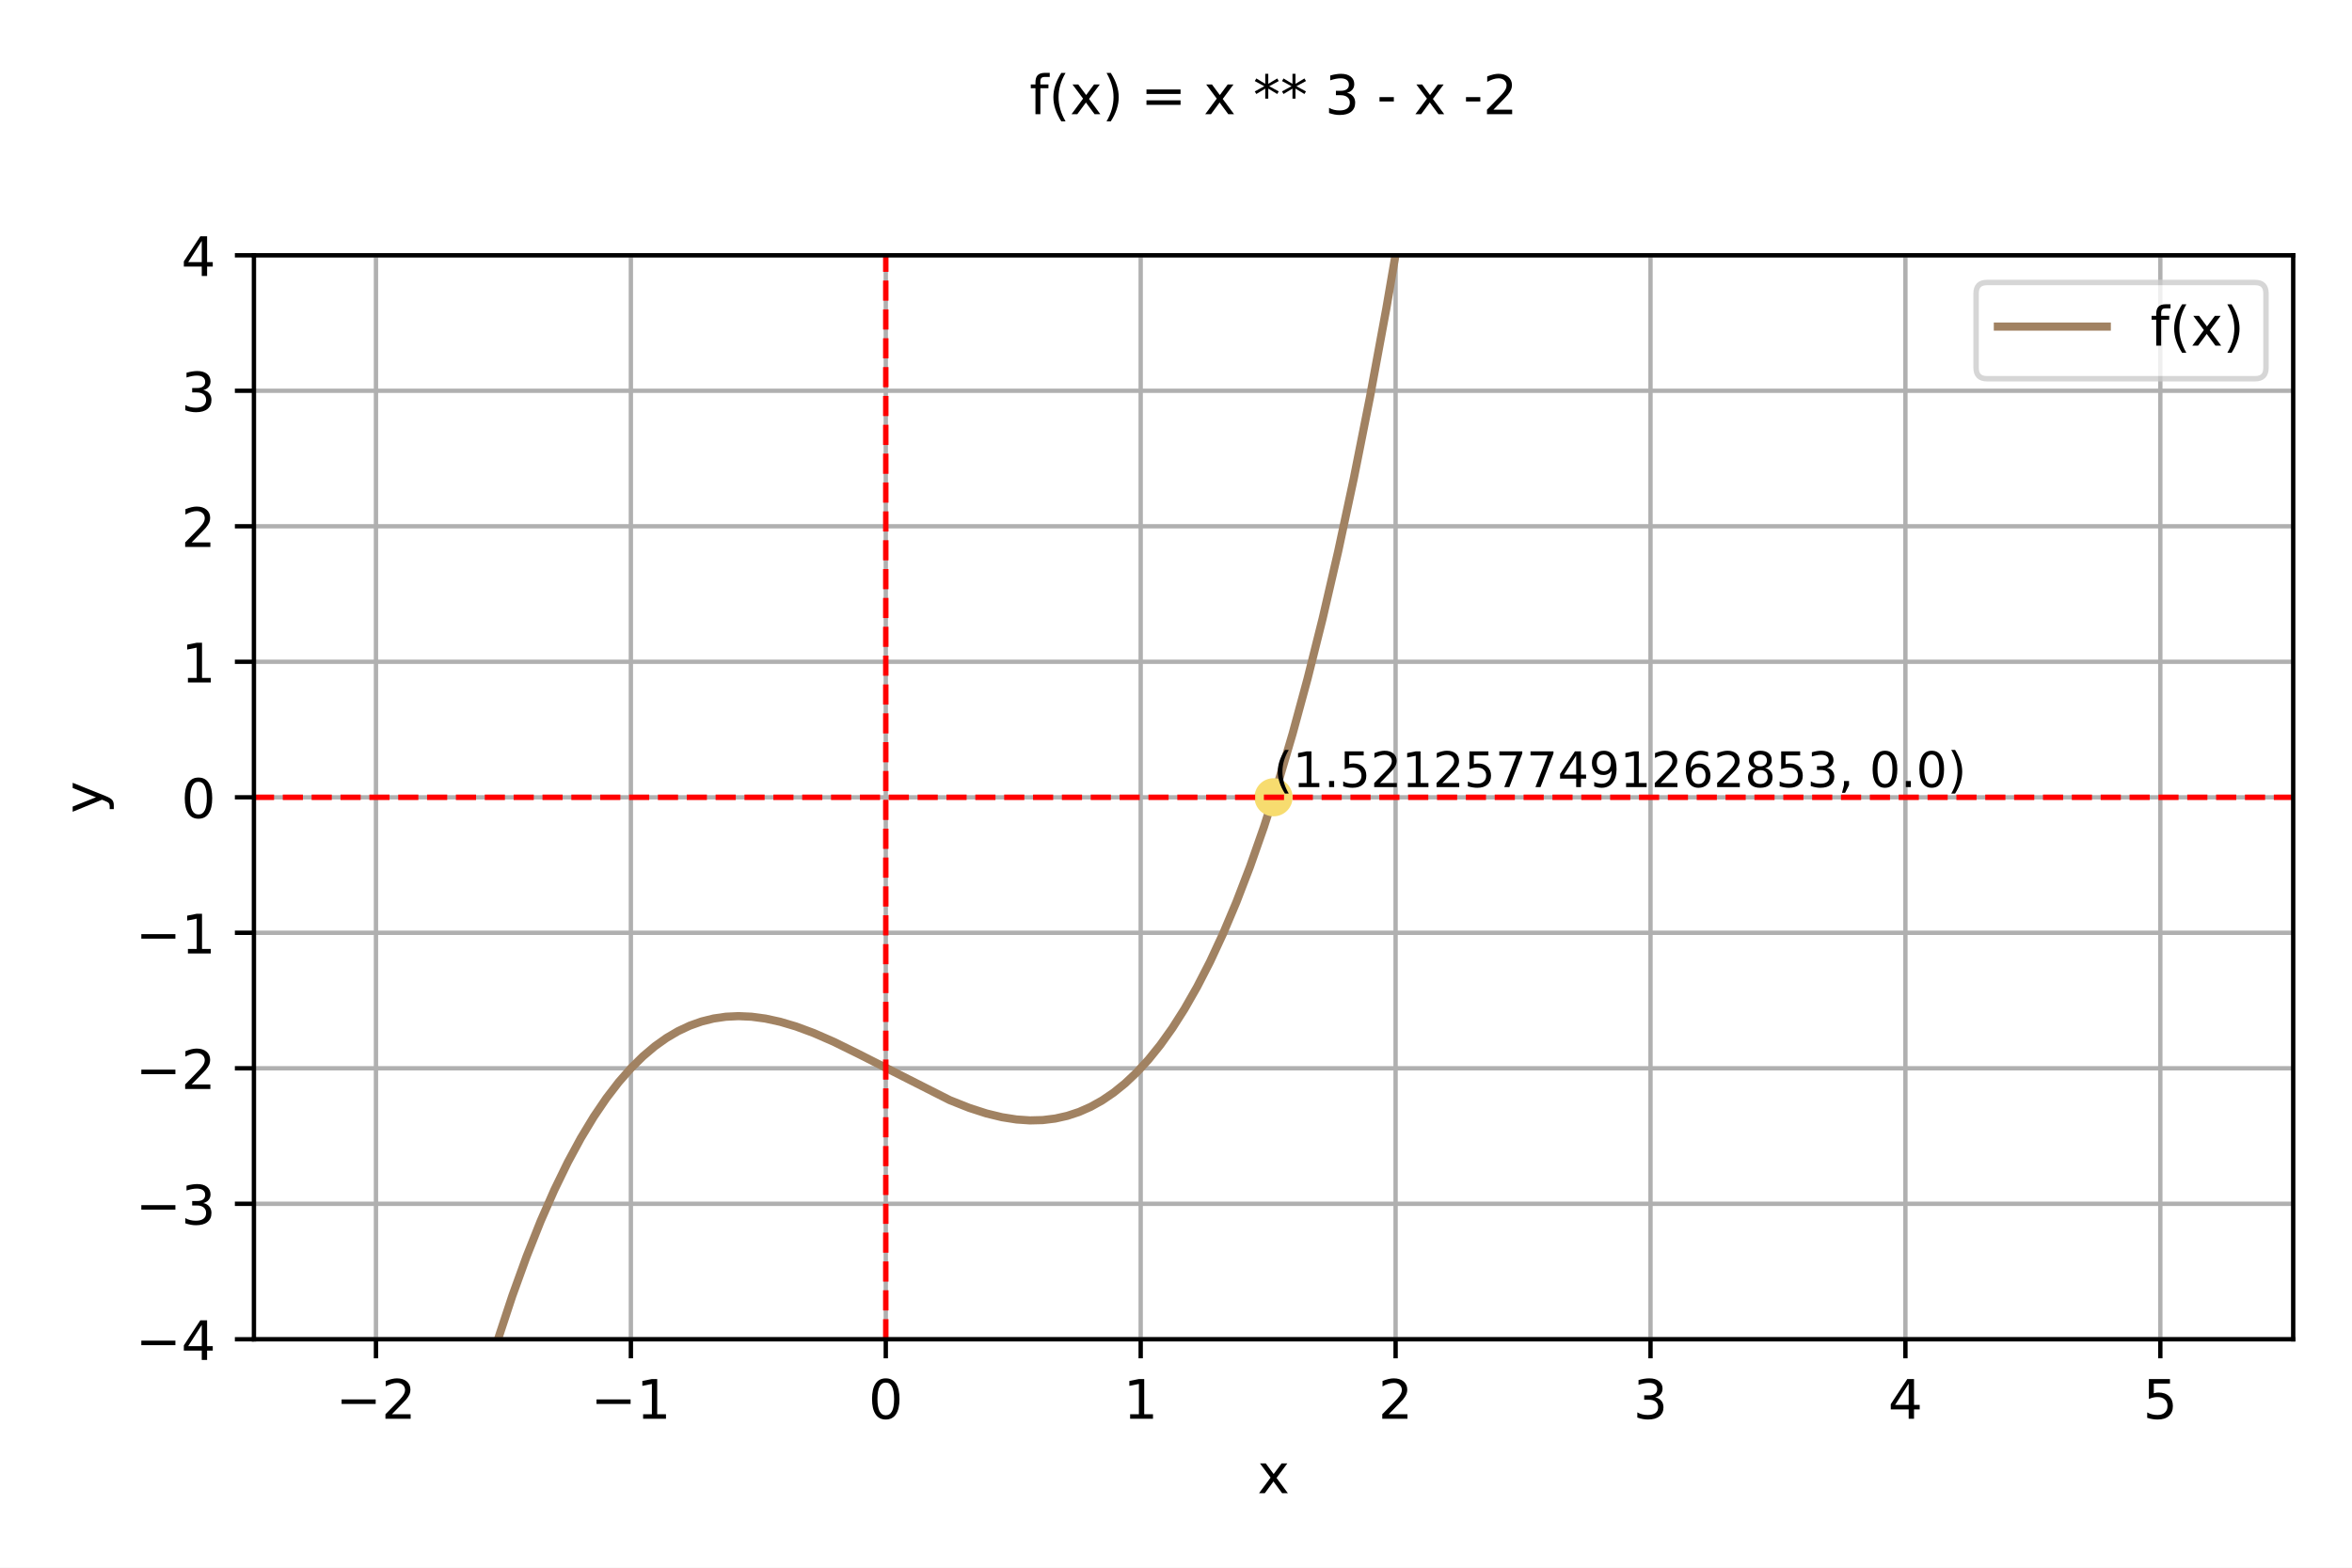
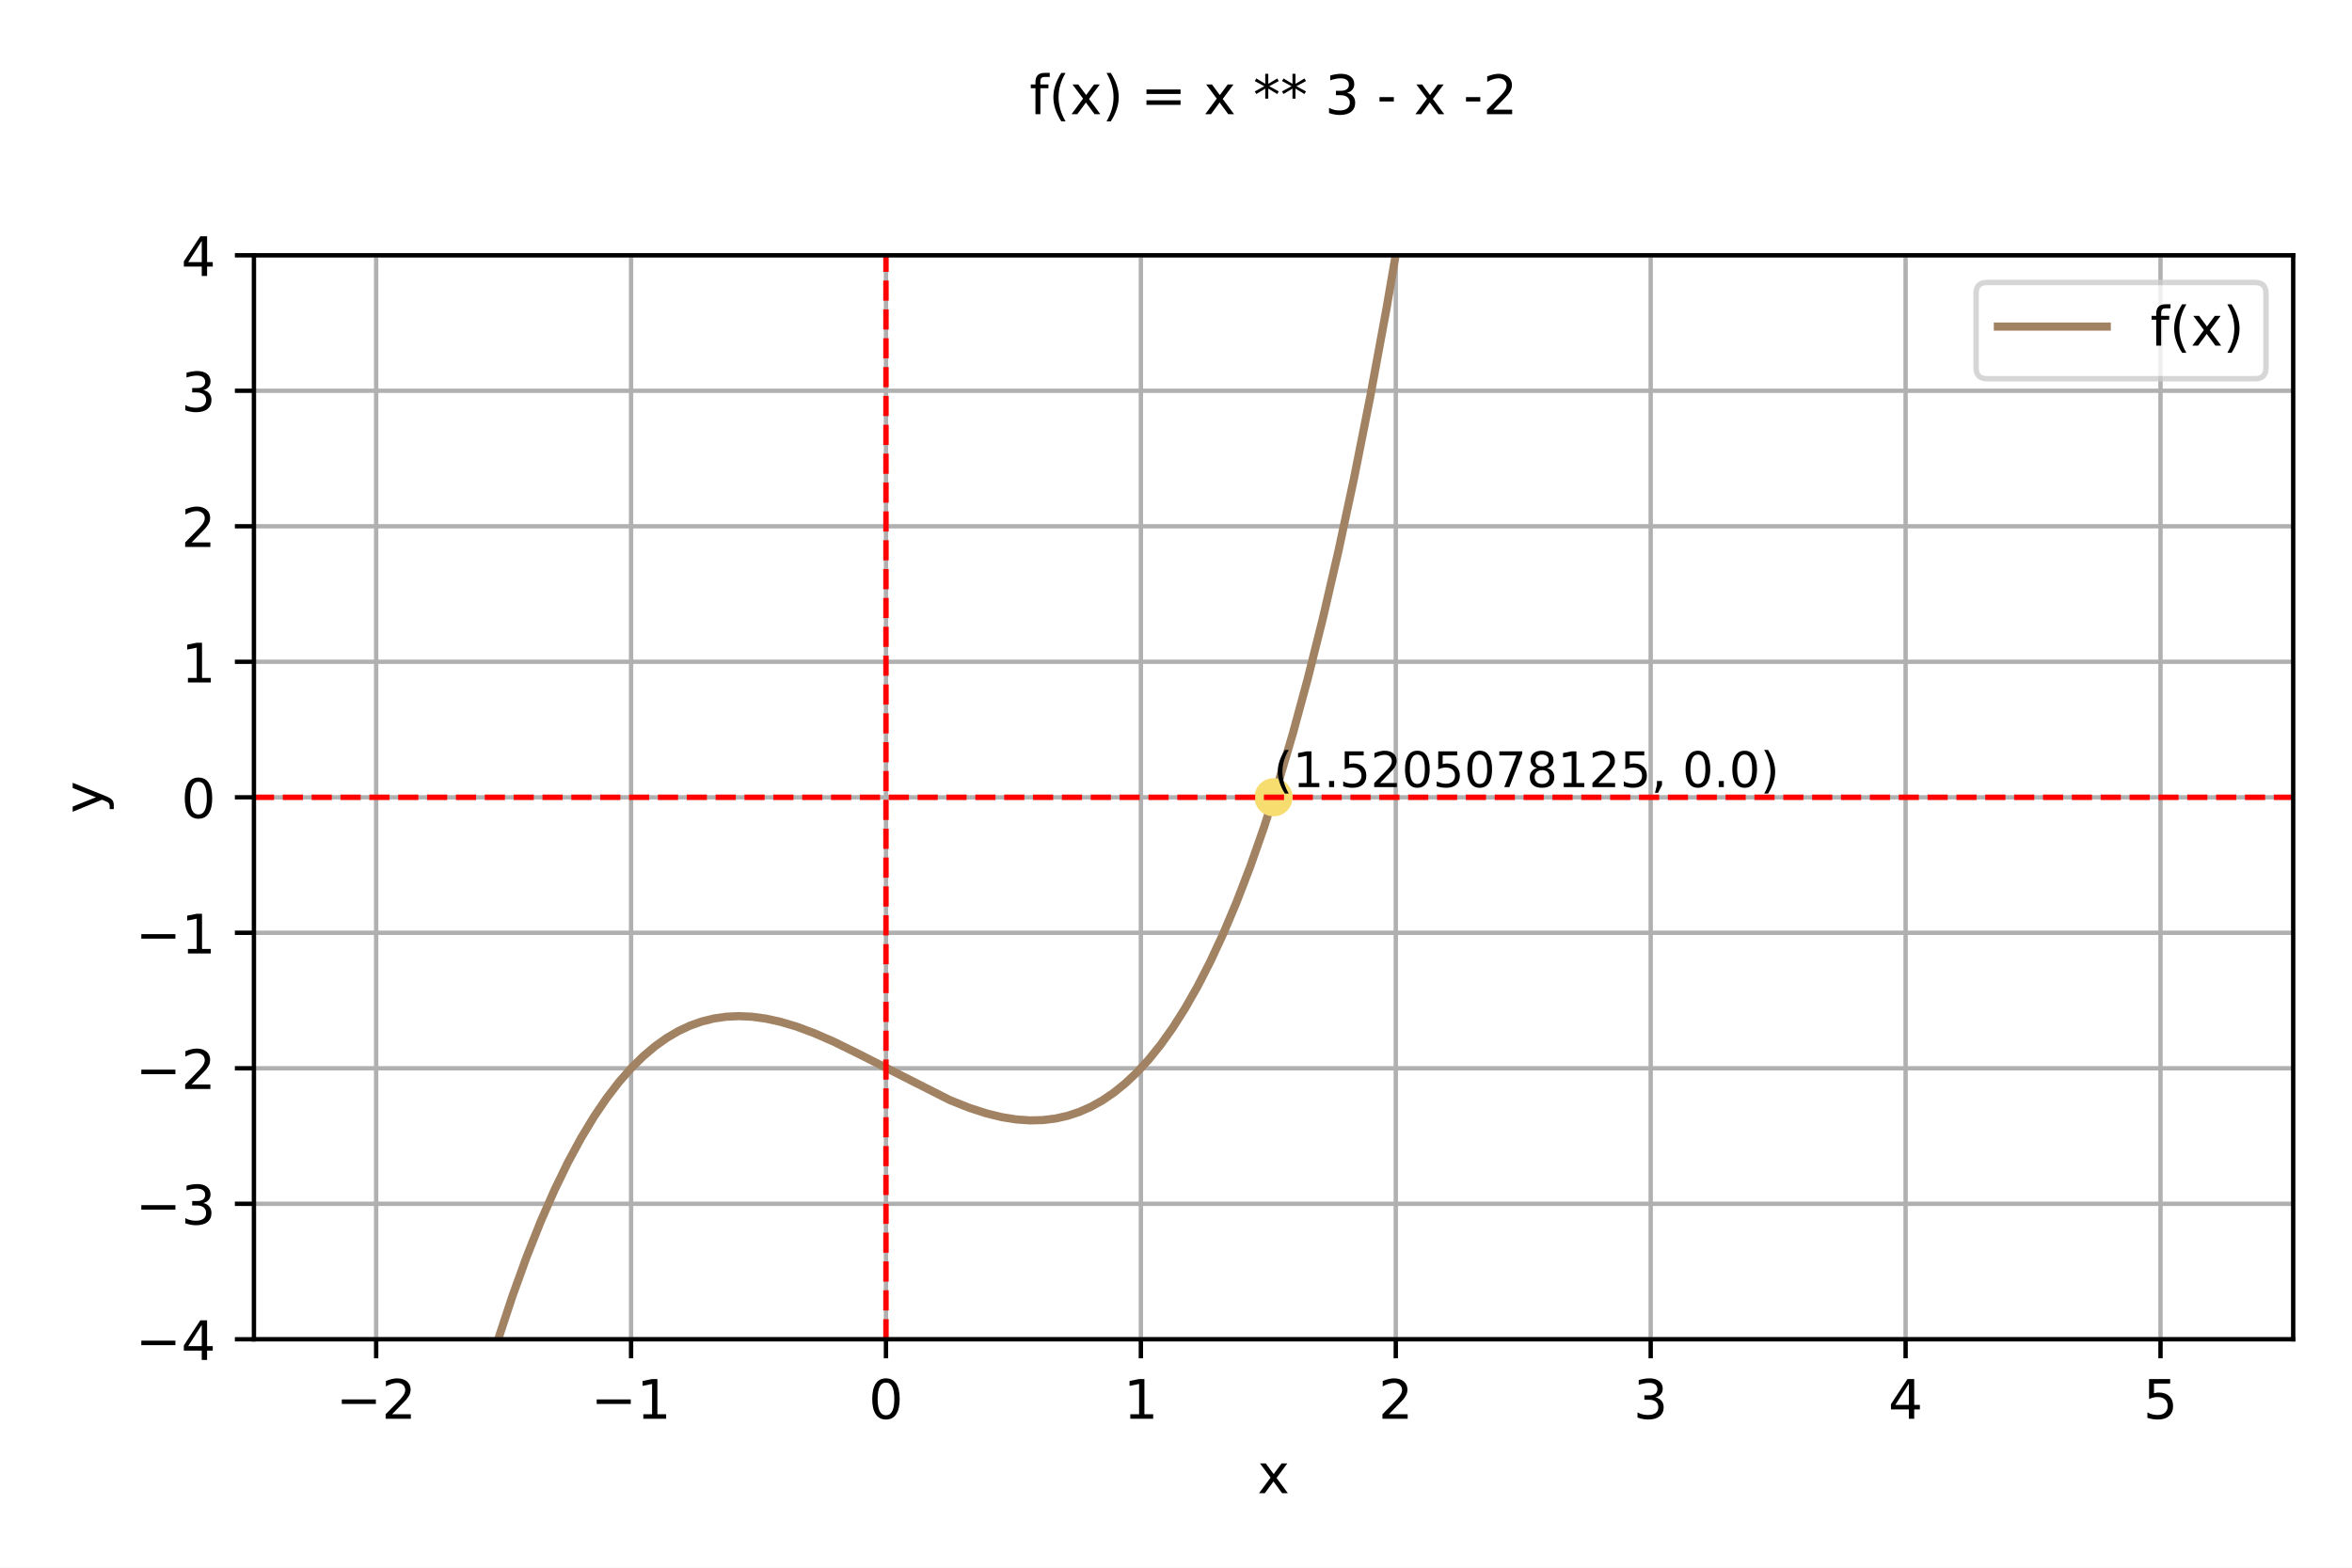
<svg xmlns="http://www.w3.org/2000/svg" xmlns:xlink="http://www.w3.org/1999/xlink" width="432pt" height="288pt" viewBox="0 0 432 288" version="1.1">
  <defs>
    <style type="text/css">*{stroke-linejoin: round; stroke-linecap: butt}</style>
  </defs>
  <g id="figure_1">
    <g id="patch_1">
      <path d="M 0 288  L 432 288  L 432 0  L 0 0  z " style="fill: #ffffff" />
    </g>
    <g id="axes_1">
      <g id="patch_2">
        <path d="M 46.64 246.04  L 421.2 246.04  L 421.2 46.896  L 46.64 46.896  z " style="fill: #ffffff" />
      </g>
      <g id="matplotlib.axis_1">
        <g id="xtick_1">
          <g id="line2d_1">
-             <path d="M 69.055 246.04  L 69.055 46.896  " clip-path="url(#paacae2326d)" style="fill: none; stroke: #b0b0b0; stroke-width: 0.8; stroke-linecap: square" />
+             <path d="M 69.09 246.04  L 69.09 46.896  " clip-path="url(#p241c5b1d30)" style="fill: none; stroke: #b0b0b0; stroke-width: 0.8; stroke-linecap: square" />
          </g>
          <g id="line2d_2">
            <defs>
-               <path id="m48dd22ac34" d="M 0 0  L 0 3.5  " style="stroke: #000000; stroke-width: 0.8" />
+               <path id="m5cde0fe4d4" d="M 0 0  L 0 3.5  " style="stroke: #000000; stroke-width: 0.8" />
            </defs>
            <g>
-               <use xlink:href="#m48dd22ac34" x="69.055" y="246.04" style="stroke: #000000; stroke-width: 0.8" />
+               <use xlink:href="#m5cde0fe4d4" x="69.09" y="246.04" style="stroke: #000000; stroke-width: 0.8" />
            </g>
          </g>
          <g id="text_1">
-             <g transform="translate(61.68362 260.6384) scale(0.1 -0.1)">
+             <g transform="translate(61.71873 260.6384) scale(0.1 -0.1)">
              <defs>
                <path id="DejaVuSans-2212" d="M 678 2272  L 4684 2272  L 4684 1741  L 678 1741  L 678 2272  z " transform="scale(0.015625)" />
                <path id="DejaVuSans-32" d="M 1228 531  L 3431 531  L 3431 0  L 469 0  L 469 531  Q 828 903 1448 1529  Q 2069 2156 2228 2338  Q 2531 2678 2651 2914  Q 2772 3150 2772 3378  Q 2772 3750 2511 3984  Q 2250 4219 1831 4219  Q 1534 4219 1204 4116  Q 875 4013 500 3803  L 500 4441  Q 881 4594 1212 4672  Q 1544 4750 1819 4750  Q 2544 4750 2975 4387  Q 3406 4025 3406 3419  Q 3406 3131 3298 2873  Q 3191 2616 2906 2266  Q 2828 2175 2409 1742  Q 1991 1309 1228 531  z " transform="scale(0.015625)" />
              </defs>
              <use xlink:href="#DejaVuSans-2212" />
              <use xlink:href="#DejaVuSans-32" transform="translate(83.78906 0)" />
            </g>
          </g>
        </g>
        <g id="xtick_2">
          <g id="line2d_3">
-             <path d="M 115.875 246.04  L 115.875 46.896  " clip-path="url(#paacae2326d)" style="fill: none; stroke: #b0b0b0; stroke-width: 0.8; stroke-linecap: square" />
+             <path d="M 115.91 246.04  L 115.91 46.896  " clip-path="url(#p241c5b1d30)" style="fill: none; stroke: #b0b0b0; stroke-width: 0.8; stroke-linecap: square" />
          </g>
          <g id="line2d_4">
            <g>
-               <use xlink:href="#m48dd22ac34" x="115.875" y="246.04" style="stroke: #000000; stroke-width: 0.8" />
+               <use xlink:href="#m5cde0fe4d4" x="115.91" y="246.04" style="stroke: #000000; stroke-width: 0.8" />
            </g>
          </g>
          <g id="text_2">
-             <g transform="translate(108.5036 260.6384) scale(0.1 -0.1)">
+             <g transform="translate(108.5387 260.6384) scale(0.1 -0.1)">
              <defs>
                <path id="DejaVuSans-31" d="M 794 531  L 1825 531  L 1825 4091  L 703 3866  L 703 4441  L 1819 4666  L 2450 4666  L 2450 531  L 3481 531  L 3481 0  L 794 0  L 794 531  z " transform="scale(0.015625)" />
              </defs>
              <use xlink:href="#DejaVuSans-2212" />
              <use xlink:href="#DejaVuSans-31" transform="translate(83.78906 0)" />
            </g>
          </g>
        </g>
        <g id="xtick_3">
          <g id="line2d_5">
-             <path d="M 162.695 246.04  L 162.695 46.896  " clip-path="url(#paacae2326d)" style="fill: none; stroke: #b0b0b0; stroke-width: 0.8; stroke-linecap: square" />
+             <path d="M 162.73 246.04  L 162.73 46.896  " clip-path="url(#p241c5b1d30)" style="fill: none; stroke: #b0b0b0; stroke-width: 0.8; stroke-linecap: square" />
          </g>
          <g id="line2d_6">
            <g>
-               <use xlink:href="#m48dd22ac34" x="162.695" y="246.04" style="stroke: #000000; stroke-width: 0.8" />
+               <use xlink:href="#m5cde0fe4d4" x="162.73" y="246.04" style="stroke: #000000; stroke-width: 0.8" />
            </g>
          </g>
          <g id="text_3">
-             <g transform="translate(159.5135 260.6384) scale(0.1 -0.1)">
+             <g transform="translate(159.5486 260.6384) scale(0.1 -0.1)">
              <defs>
                <path id="DejaVuSans-30" d="M 2034 4250  Q 1547 4250 1301 3770  Q 1056 3291 1056 2328  Q 1056 1369 1301 889  Q 1547 409 2034 409  Q 2525 409 2770 889  Q 3016 1369 3016 2328  Q 3016 3291 2770 3770  Q 2525 4250 2034 4250  z M 2034 4750  Q 2819 4750 3233 4129  Q 3647 3509 3647 2328  Q 3647 1150 3233 529  Q 2819 -91 2034 -91  Q 1250 -91 836 529  Q 422 1150 422 2328  Q 422 3509 836 4129  Q 1250 4750 2034 4750  z " transform="scale(0.015625)" />
              </defs>
              <use xlink:href="#DejaVuSans-30" />
            </g>
          </g>
        </g>
        <g id="xtick_4">
          <g id="line2d_7">
-             <path d="M 209.515 246.04  L 209.515 46.896  " clip-path="url(#paacae2326d)" style="fill: none; stroke: #b0b0b0; stroke-width: 0.8; stroke-linecap: square" />
+             <path d="M 209.55 246.04  L 209.55 46.896  " clip-path="url(#p241c5b1d30)" style="fill: none; stroke: #b0b0b0; stroke-width: 0.8; stroke-linecap: square" />
          </g>
          <g id="line2d_8">
            <g>
-               <use xlink:href="#m48dd22ac34" x="209.515" y="246.04" style="stroke: #000000; stroke-width: 0.8" />
+               <use xlink:href="#m5cde0fe4d4" x="209.55" y="246.04" style="stroke: #000000; stroke-width: 0.8" />
            </g>
          </g>
          <g id="text_4">
-             <g transform="translate(206.3335 260.6384) scale(0.1 -0.1)">
+             <g transform="translate(206.3686 260.6384) scale(0.1 -0.1)">
              <use xlink:href="#DejaVuSans-31" />
            </g>
          </g>
        </g>
        <g id="xtick_5">
          <g id="line2d_9">
-             <path d="M 256.335 246.04  L 256.335 46.896  " clip-path="url(#paacae2326d)" style="fill: none; stroke: #b0b0b0; stroke-width: 0.8; stroke-linecap: square" />
+             <path d="M 256.37 246.04  L 256.37 46.896  " clip-path="url(#p241c5b1d30)" style="fill: none; stroke: #b0b0b0; stroke-width: 0.8; stroke-linecap: square" />
          </g>
          <g id="line2d_10">
            <g>
-               <use xlink:href="#m48dd22ac34" x="256.335" y="246.04" style="stroke: #000000; stroke-width: 0.8" />
+               <use xlink:href="#m5cde0fe4d4" x="256.37" y="246.04" style="stroke: #000000; stroke-width: 0.8" />
            </g>
          </g>
          <g id="text_5">
-             <g transform="translate(253.1535 260.6384) scale(0.1 -0.1)">
+             <g transform="translate(253.1886 260.6384) scale(0.1 -0.1)">
              <use xlink:href="#DejaVuSans-32" />
            </g>
          </g>
        </g>
        <g id="xtick_6">
          <g id="line2d_11">
-             <path d="M 303.155 246.04  L 303.155 46.896  " clip-path="url(#paacae2326d)" style="fill: none; stroke: #b0b0b0; stroke-width: 0.8; stroke-linecap: square" />
+             <path d="M 303.19 246.04  L 303.19 46.896  " clip-path="url(#p241c5b1d30)" style="fill: none; stroke: #b0b0b0; stroke-width: 0.8; stroke-linecap: square" />
          </g>
          <g id="line2d_12">
            <g>
-               <use xlink:href="#m48dd22ac34" x="303.155" y="246.04" style="stroke: #000000; stroke-width: 0.8" />
+               <use xlink:href="#m5cde0fe4d4" x="303.19" y="246.04" style="stroke: #000000; stroke-width: 0.8" />
            </g>
          </g>
          <g id="text_6">
-             <g transform="translate(299.9735 260.6384) scale(0.1 -0.1)">
+             <g transform="translate(300.0086 260.6384) scale(0.1 -0.1)">
              <defs>
                <path id="DejaVuSans-33" d="M 2597 2516  Q 3050 2419 3304 2112  Q 3559 1806 3559 1356  Q 3559 666 3084 287  Q 2609 -91 1734 -91  Q 1441 -91 1130 -33  Q 819 25 488 141  L 488 750  Q 750 597 1062 519  Q 1375 441 1716 441  Q 2309 441 2620 675  Q 2931 909 2931 1356  Q 2931 1769 2642 2001  Q 2353 2234 1838 2234  L 1294 2234  L 1294 2753  L 1863 2753  Q 2328 2753 2575 2939  Q 2822 3125 2822 3475  Q 2822 3834 2567 4026  Q 2313 4219 1838 4219  Q 1578 4219 1281 4162  Q 984 4106 628 3988  L 628 4550  Q 988 4650 1302 4700  Q 1616 4750 1894 4750  Q 2613 4750 3031 4423  Q 3450 4097 3450 3541  Q 3450 3153 3228 2886  Q 3006 2619 2597 2516  z " transform="scale(0.015625)" />
              </defs>
              <use xlink:href="#DejaVuSans-33" />
            </g>
          </g>
        </g>
        <g id="xtick_7">
          <g id="line2d_13">
-             <path d="M 349.975 246.04  L 349.975 46.896  " clip-path="url(#paacae2326d)" style="fill: none; stroke: #b0b0b0; stroke-width: 0.8; stroke-linecap: square" />
+             <path d="M 350.01 246.04  L 350.01 46.896  " clip-path="url(#p241c5b1d30)" style="fill: none; stroke: #b0b0b0; stroke-width: 0.8; stroke-linecap: square" />
          </g>
          <g id="line2d_14">
            <g>
-               <use xlink:href="#m48dd22ac34" x="349.975" y="246.04" style="stroke: #000000; stroke-width: 0.8" />
+               <use xlink:href="#m5cde0fe4d4" x="350.01" y="246.04" style="stroke: #000000; stroke-width: 0.8" />
            </g>
          </g>
          <g id="text_7">
-             <g transform="translate(346.7935 260.6384) scale(0.1 -0.1)">
+             <g transform="translate(346.8286 260.6384) scale(0.1 -0.1)">
              <defs>
                <path id="DejaVuSans-34" d="M 2419 4116  L 825 1625  L 2419 1625  L 2419 4116  z M 2253 4666  L 3047 4666  L 3047 1625  L 3713 1625  L 3713 1100  L 3047 1100  L 3047 0  L 2419 0  L 2419 1100  L 313 1100  L 313 1709  L 2253 4666  z " transform="scale(0.015625)" />
              </defs>
              <use xlink:href="#DejaVuSans-34" />
            </g>
          </g>
        </g>
        <g id="xtick_8">
          <g id="line2d_15">
-             <path d="M 396.795 246.04  L 396.795 46.896  " clip-path="url(#paacae2326d)" style="fill: none; stroke: #b0b0b0; stroke-width: 0.8; stroke-linecap: square" />
+             <path d="M 396.83 246.04  L 396.83 46.896  " clip-path="url(#p241c5b1d30)" style="fill: none; stroke: #b0b0b0; stroke-width: 0.8; stroke-linecap: square" />
          </g>
          <g id="line2d_16">
            <g>
-               <use xlink:href="#m48dd22ac34" x="396.795" y="246.04" style="stroke: #000000; stroke-width: 0.8" />
+               <use xlink:href="#m5cde0fe4d4" x="396.83" y="246.04" style="stroke: #000000; stroke-width: 0.8" />
            </g>
          </g>
          <g id="text_8">
-             <g transform="translate(393.6135 260.6384) scale(0.1 -0.1)">
+             <g transform="translate(393.6486 260.6384) scale(0.1 -0.1)">
              <defs>
                <path id="DejaVuSans-35" d="M 691 4666  L 3169 4666  L 3169 4134  L 1269 4134  L 1269 2991  Q 1406 3038 1543 3061  Q 1681 3084 1819 3084  Q 2600 3084 3056 2656  Q 3513 2228 3513 1497  Q 3513 744 3044 326  Q 2575 -91 1722 -91  Q 1428 -91 1123 -41  Q 819 9 494 109  L 494 744  Q 775 591 1075 516  Q 1375 441 1709 441  Q 2250 441 2565 725  Q 2881 1009 2881 1497  Q 2881 1984 2565 2268  Q 2250 2553 1709 2553  Q 1456 2553 1204 2497  Q 953 2441 691 2322  L 691 4666  z " transform="scale(0.015625)" />
              </defs>
              <use xlink:href="#DejaVuSans-35" />
            </g>
          </g>
        </g>
        <g id="text_9">
          <g transform="translate(230.9606 274.3166) scale(0.1 -0.1)">
            <defs>
              <path id="DejaVuSans-78" d="M 3513 3500  L 2247 1797  L 3578 0  L 2900 0  L 1881 1375  L 863 0  L 184 0  L 1544 1831  L 300 3500  L 978 3500  L 1906 2253  L 2834 3500  L 3513 3500  z " transform="scale(0.015625)" />
            </defs>
            <use xlink:href="#DejaVuSans-78" />
          </g>
        </g>
      </g>
      <g id="matplotlib.axis_2">
        <g id="ytick_1">
          <g id="line2d_17">
-             <path d="M 46.64 246.04  L 421.2 246.04  " clip-path="url(#paacae2326d)" style="fill: none; stroke: #b0b0b0; stroke-width: 0.8; stroke-linecap: square" />
+             <path d="M 46.64 246.04  L 421.2 246.04  " clip-path="url(#p241c5b1d30)" style="fill: none; stroke: #b0b0b0; stroke-width: 0.8; stroke-linecap: square" />
          </g>
          <g id="line2d_18">
            <defs>
-               <path id="m3147a2bd16" d="M 0 0  L -3.5 0  " style="stroke: #000000; stroke-width: 0.8" />
+               <path id="m970e0927e2" d="M 0 0  L -3.5 0  " style="stroke: #000000; stroke-width: 0.8" />
            </defs>
            <g>
-               <use xlink:href="#m3147a2bd16" x="46.64" y="246.04" style="stroke: #000000; stroke-width: 0.8" />
+               <use xlink:href="#m970e0927e2" x="46.64" y="246.04" style="stroke: #000000; stroke-width: 0.8" />
            </g>
          </g>
          <g id="text_10">
            <g transform="translate(24.89781 249.8392) scale(0.1 -0.1)">
              <use xlink:href="#DejaVuSans-2212" />
              <use xlink:href="#DejaVuSans-34" transform="translate(83.78906 0)" />
            </g>
          </g>
        </g>
        <g id="ytick_2">
          <g id="line2d_19">
-             <path d="M 46.64 221.147  L 421.2 221.147  " clip-path="url(#paacae2326d)" style="fill: none; stroke: #b0b0b0; stroke-width: 0.8; stroke-linecap: square" />
+             <path d="M 46.64 221.147  L 421.2 221.147  " clip-path="url(#p241c5b1d30)" style="fill: none; stroke: #b0b0b0; stroke-width: 0.8; stroke-linecap: square" />
          </g>
          <g id="line2d_20">
            <g>
-               <use xlink:href="#m3147a2bd16" x="46.64" y="221.147" style="stroke: #000000; stroke-width: 0.8" />
+               <use xlink:href="#m970e0927e2" x="46.64" y="221.147" style="stroke: #000000; stroke-width: 0.8" />
            </g>
          </g>
          <g id="text_11">
            <g transform="translate(24.89781 224.9462) scale(0.1 -0.1)">
              <use xlink:href="#DejaVuSans-2212" />
              <use xlink:href="#DejaVuSans-33" transform="translate(83.78906 0)" />
            </g>
          </g>
        </g>
        <g id="ytick_3">
          <g id="line2d_21">
-             <path d="M 46.64 196.254  L 421.2 196.254  " clip-path="url(#paacae2326d)" style="fill: none; stroke: #b0b0b0; stroke-width: 0.8; stroke-linecap: square" />
+             <path d="M 46.64 196.254  L 421.2 196.254  " clip-path="url(#p241c5b1d30)" style="fill: none; stroke: #b0b0b0; stroke-width: 0.8; stroke-linecap: square" />
          </g>
          <g id="line2d_22">
            <g>
-               <use xlink:href="#m3147a2bd16" x="46.64" y="196.254" style="stroke: #000000; stroke-width: 0.8" />
+               <use xlink:href="#m970e0927e2" x="46.64" y="196.254" style="stroke: #000000; stroke-width: 0.8" />
            </g>
          </g>
          <g id="text_12">
            <g transform="translate(24.89781 200.0532) scale(0.1 -0.1)">
              <use xlink:href="#DejaVuSans-2212" />
              <use xlink:href="#DejaVuSans-32" transform="translate(83.78906 0)" />
            </g>
          </g>
        </g>
        <g id="ytick_4">
          <g id="line2d_23">
-             <path d="M 46.64 171.361  L 421.2 171.361  " clip-path="url(#paacae2326d)" style="fill: none; stroke: #b0b0b0; stroke-width: 0.8; stroke-linecap: square" />
+             <path d="M 46.64 171.361  L 421.2 171.361  " clip-path="url(#p241c5b1d30)" style="fill: none; stroke: #b0b0b0; stroke-width: 0.8; stroke-linecap: square" />
          </g>
          <g id="line2d_24">
            <g>
-               <use xlink:href="#m3147a2bd16" x="46.64" y="171.361" style="stroke: #000000; stroke-width: 0.8" />
+               <use xlink:href="#m970e0927e2" x="46.64" y="171.361" style="stroke: #000000; stroke-width: 0.8" />
            </g>
          </g>
          <g id="text_13">
            <g transform="translate(24.89781 175.1602) scale(0.1 -0.1)">
              <use xlink:href="#DejaVuSans-2212" />
              <use xlink:href="#DejaVuSans-31" transform="translate(83.78906 0)" />
            </g>
          </g>
        </g>
        <g id="ytick_5">
          <g id="line2d_25">
-             <path d="M 46.64 146.468  L 421.2 146.468  " clip-path="url(#paacae2326d)" style="fill: none; stroke: #b0b0b0; stroke-width: 0.8; stroke-linecap: square" />
+             <path d="M 46.64 146.468  L 421.2 146.468  " clip-path="url(#p241c5b1d30)" style="fill: none; stroke: #b0b0b0; stroke-width: 0.8; stroke-linecap: square" />
          </g>
          <g id="line2d_26">
            <g>
-               <use xlink:href="#m3147a2bd16" x="46.64" y="146.468" style="stroke: #000000; stroke-width: 0.8" />
+               <use xlink:href="#m970e0927e2" x="46.64" y="146.468" style="stroke: #000000; stroke-width: 0.8" />
            </g>
          </g>
          <g id="text_14">
            <g transform="translate(33.2775 150.2672) scale(0.1 -0.1)">
              <use xlink:href="#DejaVuSans-30" />
            </g>
          </g>
        </g>
        <g id="ytick_6">
          <g id="line2d_27">
-             <path d="M 46.64 121.575  L 421.2 121.575  " clip-path="url(#paacae2326d)" style="fill: none; stroke: #b0b0b0; stroke-width: 0.8; stroke-linecap: square" />
+             <path d="M 46.64 121.575  L 421.2 121.575  " clip-path="url(#p241c5b1d30)" style="fill: none; stroke: #b0b0b0; stroke-width: 0.8; stroke-linecap: square" />
          </g>
          <g id="line2d_28">
            <g>
-               <use xlink:href="#m3147a2bd16" x="46.64" y="121.575" style="stroke: #000000; stroke-width: 0.8" />
+               <use xlink:href="#m970e0927e2" x="46.64" y="121.575" style="stroke: #000000; stroke-width: 0.8" />
            </g>
          </g>
          <g id="text_15">
            <g transform="translate(33.2775 125.3742) scale(0.1 -0.1)">
              <use xlink:href="#DejaVuSans-31" />
            </g>
          </g>
        </g>
        <g id="ytick_7">
          <g id="line2d_29">
-             <path d="M 46.64 96.682  L 421.2 96.682  " clip-path="url(#paacae2326d)" style="fill: none; stroke: #b0b0b0; stroke-width: 0.8; stroke-linecap: square" />
+             <path d="M 46.64 96.682  L 421.2 96.682  " clip-path="url(#p241c5b1d30)" style="fill: none; stroke: #b0b0b0; stroke-width: 0.8; stroke-linecap: square" />
          </g>
          <g id="line2d_30">
            <g>
-               <use xlink:href="#m3147a2bd16" x="46.64" y="96.682" style="stroke: #000000; stroke-width: 0.8" />
+               <use xlink:href="#m970e0927e2" x="46.64" y="96.682" style="stroke: #000000; stroke-width: 0.8" />
            </g>
          </g>
          <g id="text_16">
            <g transform="translate(33.2775 100.4812) scale(0.1 -0.1)">
              <use xlink:href="#DejaVuSans-32" />
            </g>
          </g>
        </g>
        <g id="ytick_8">
          <g id="line2d_31">
-             <path d="M 46.64 71.789  L 421.2 71.789  " clip-path="url(#paacae2326d)" style="fill: none; stroke: #b0b0b0; stroke-width: 0.8; stroke-linecap: square" />
+             <path d="M 46.64 71.789  L 421.2 71.789  " clip-path="url(#p241c5b1d30)" style="fill: none; stroke: #b0b0b0; stroke-width: 0.8; stroke-linecap: square" />
          </g>
          <g id="line2d_32">
            <g>
-               <use xlink:href="#m3147a2bd16" x="46.64" y="71.789" style="stroke: #000000; stroke-width: 0.8" />
+               <use xlink:href="#m970e0927e2" x="46.64" y="71.789" style="stroke: #000000; stroke-width: 0.8" />
            </g>
          </g>
          <g id="text_17">
            <g transform="translate(33.2775 75.58822) scale(0.1 -0.1)">
              <use xlink:href="#DejaVuSans-33" />
            </g>
          </g>
        </g>
        <g id="ytick_9">
          <g id="line2d_33">
-             <path d="M 46.64 46.896  L 421.2 46.896  " clip-path="url(#paacae2326d)" style="fill: none; stroke: #b0b0b0; stroke-width: 0.8; stroke-linecap: square" />
+             <path d="M 46.64 46.896  L 421.2 46.896  " clip-path="url(#p241c5b1d30)" style="fill: none; stroke: #b0b0b0; stroke-width: 0.8; stroke-linecap: square" />
          </g>
          <g id="line2d_34">
            <g>
-               <use xlink:href="#m3147a2bd16" x="46.64" y="46.896" style="stroke: #000000; stroke-width: 0.8" />
+               <use xlink:href="#m970e0927e2" x="46.64" y="46.896" style="stroke: #000000; stroke-width: 0.8" />
            </g>
          </g>
          <g id="text_18">
            <g transform="translate(33.2775 50.69522) scale(0.1 -0.1)">
              <use xlink:href="#DejaVuSans-34" />
            </g>
          </g>
        </g>
        <g id="text_19">
          <g transform="translate(18.81812 149.4274) rotate(-90) scale(0.1 -0.1)">
            <defs>
              <path id="DejaVuSans-79" d="M 2059 -325  Q 1816 -950 1584 -1140  Q 1353 -1331 966 -1331  L 506 -1331  L 506 -850  L 844 -850  Q 1081 -850 1212 -737  Q 1344 -625 1503 -206  L 1606 56  L 191 3500  L 800 3500  L 1894 763  L 2988 3500  L 3597 3500  L 2059 -325  z " transform="scale(0.015625)" />
            </defs>
            <use xlink:href="#DejaVuSans-79" />
          </g>
        </g>
      </g>
      <g id="line2d_35">
-         <path d="M 80.1 289  L 83.013 276.592  L 85.86 265.418  L 88.67 255.279  L 91.404 246.228  L 94.101 238.06  L 96.724 230.816  L 99.308 224.322  L 101.818 218.606  L 104.291 213.521  L 106.688 209.086  L 109.048 205.178  L 111.37 201.757  L 113.655 198.784  L 115.903 196.224  L 118.113 194.042  L 120.286 192.205  L 122.421 190.685  L 124.556 189.431  L 126.691 188.431  L 128.864 187.658  L 131.074 187.11  L 133.322 186.784  L 135.644 186.673  L 138.042 186.781  L 140.589 187.121  L 143.286 187.708  L 146.208 188.575  L 149.43 189.767  L 153.138 191.385  L 157.708 193.633  L 174.453 202.111  L 178.049 203.539  L 181.195 204.555  L 184.042 205.244  L 186.702 205.662  L 189.174 205.829  L 191.534 205.77  L 193.819 205.489  L 196.029 204.993  L 198.202 204.275  L 200.337 203.331  L 202.435 202.161  L 204.533 200.736  L 206.631 199.043  L 208.766 197.031  L 210.938 194.67  L 213.111 191.978  L 215.321 188.884  L 217.569 185.353  L 219.891 181.281  L 222.251 176.683  L 224.649 171.518  L 227.084 165.742  L 229.593 159.206  L 232.141 151.945  L 234.763 143.786  L 237.422 134.774  L 240.157 124.705  L 242.929 113.638  L 245.776 101.337  L 248.66 87.875  L 251.62 72.982  L 254.617 56.745  L 257.688 38.855  L 260.797 19.418  L 263.849 -1  L 263.849 -1  " clip-path="url(#paacae2326d)" style="fill: none; stroke: #a18262; stroke-width: 1.5; stroke-linecap: square" />
+         <path d="M 80.135 289  L 83.051 276.582  L 85.898 265.409  L 88.707 255.271  L 91.442 246.22  L 94.139 238.054  L 96.761 230.81  L 99.346 224.316  L 101.856 218.601  L 104.328 213.516  L 106.725 209.082  L 109.085 205.174  L 111.408 201.754  L 113.693 198.781  L 115.941 196.221  L 118.151 194.04  L 120.323 192.204  L 122.459 190.683  L 124.594 189.43  L 126.729 188.43  L 128.902 187.657  L 131.112 187.11  L 133.359 186.783  L 135.682 186.673  L 138.079 186.781  L 140.627 187.121  L 143.324 187.709  L 146.245 188.576  L 149.467 189.768  L 153.176 191.386  L 157.746 193.634  L 174.49 202.112  L 178.086 203.54  L 181.233 204.555  L 184.08 205.245  L 186.739 205.662  L 189.212 205.829  L 191.572 205.769  L 193.857 205.489  L 196.067 204.992  L 198.24 204.274  L 200.375 203.33  L 202.473 202.159  L 204.57 200.734  L 206.668 199.041  L 208.803 197.029  L 210.976 194.668  L 213.149 191.975  L 215.359 188.88  L 217.606 185.349  L 219.929 181.277  L 222.289 176.678  L 224.686 171.513  L 227.121 165.736  L 229.631 159.199  L 232.178 151.938  L 234.8 143.778  L 237.46 134.765  L 240.195 124.696  L 242.967 113.628  L 245.813 101.327  L 248.698 87.864  L 251.657 72.97  L 254.654 56.732  L 257.726 38.841  L 260.835 19.403  L 263.884 -1  L 263.884 -1  " clip-path="url(#p241c5b1d30)" style="fill: none; stroke: #a18262; stroke-width: 1.5; stroke-linecap: square" />
      </g>
      <g id="line2d_36">
-         <path d="M 233.92 146.468  " clip-path="url(#paacae2326d)" style="fill: none; stroke: #f7dc6f; stroke-width: 1.5; stroke-linecap: square" />
+         <path d="M 233.92 146.468  " clip-path="url(#p241c5b1d30)" style="fill: none; stroke: #f7dc6f; stroke-width: 1.5; stroke-linecap: square" />
        <defs>
-           <path id="mfc4c968d1d" d="M 0 3  C 0.796 3 1.559 2.684 2.121 2.121  C 2.684 1.559 3 0.796 3 0  C 3 -0.796 2.684 -1.559 2.121 -2.121  C 1.559 -2.684 0.796 -3 0 -3  C -0.796 -3 -1.559 -2.684 -2.121 -2.121  C -2.684 -1.559 -3 -0.796 -3 0  C -3 0.796 -2.684 1.559 -2.121 2.121  C -1.559 2.684 -0.796 3 0 3  z " style="stroke: #f7dc6f" />
+           <path id="m14d3da4113" d="M 0 3  C 0.796 3 1.559 2.684 2.121 2.121  C 2.684 1.559 3 0.796 3 0  C 3 -0.796 2.684 -1.559 2.121 -2.121  C 1.559 -2.684 0.796 -3 0 -3  C -0.796 -3 -1.559 -2.684 -2.121 -2.121  C -2.684 -1.559 -3 -0.796 -3 0  C -3 0.796 -2.684 1.559 -2.121 2.121  C -1.559 2.684 -0.796 3 0 3  z " style="stroke: #f7dc6f" />
        </defs>
-         <g clip-path="url(#paacae2326d)">
-           <use xlink:href="#mfc4c968d1d" x="233.92" y="146.468" style="fill: #f7dc6f; stroke: #f7dc6f" />
+         <g clip-path="url(#p241c5b1d30)">
+           <use xlink:href="#m14d3da4113" x="233.92" y="146.468" style="fill: #f7dc6f; stroke: #f7dc6f" />
        </g>
      </g>
      <g id="line2d_37">
-         <path d="M 46.64 146.468  L 421.2 146.468  " clip-path="url(#paacae2326d)" style="fill: none; stroke-dasharray: 3.7,1.6; stroke-dashoffset: 0; stroke: #ff0000" />
+         <path d="M 46.64 146.468  L 421.2 146.468  " clip-path="url(#p241c5b1d30)" style="fill: none; stroke-dasharray: 3.7,1.6; stroke-dashoffset: 0; stroke: #ff0000" />
      </g>
      <g id="line2d_38">
-         <path d="M 162.695 246.04  L 162.695 46.896  " clip-path="url(#paacae2326d)" style="fill: none; stroke-dasharray: 3.7,1.6; stroke-dashoffset: 0; stroke: #ff0000" />
+         <path d="M 162.73 246.04  L 162.73 46.896  " clip-path="url(#p241c5b1d30)" style="fill: none; stroke-dasharray: 3.7,1.6; stroke-dashoffset: 0; stroke: #ff0000" />
      </g>
      <g id="patch_3">
        <path d="M 46.64 246.04  L 46.64 46.896  " style="fill: none; stroke: #000000; stroke-width: 0.8; stroke-linejoin: miter; stroke-linecap: square" />
      </g>
      <g id="patch_4">
        <path d="M 421.2 246.04  L 421.2 46.896  " style="fill: none; stroke: #000000; stroke-width: 0.8; stroke-linejoin: miter; stroke-linecap: square" />
      </g>
      <g id="patch_5">
        <path d="M 46.64 246.04  L 421.2 246.04  " style="fill: none; stroke: #000000; stroke-width: 0.8; stroke-linejoin: miter; stroke-linecap: square" />
      </g>
      <g id="patch_6">
        <path d="M 46.64 46.896  L 421.2 46.896  " style="fill: none; stroke: #000000; stroke-width: 0.8; stroke-linejoin: miter; stroke-linecap: square" />
      </g>
      <g id="text_20">
        <g transform="translate(233.92 144.5963) scale(0.09 -0.09)">
          <defs>
            <path id="DejaVuSans-28" d="M 1984 4856  Q 1566 4138 1362 3434  Q 1159 2731 1159 2009  Q 1159 1288 1364 580  Q 1569 -128 1984 -844  L 1484 -844  Q 1016 -109 783 600  Q 550 1309 550 2009  Q 550 2706 781 3412  Q 1013 4119 1484 4856  L 1984 4856  z " transform="scale(0.015625)" />
            <path id="DejaVuSans-2e" d="M 684 794  L 1344 794  L 1344 0  L 684 0  L 684 794  z " transform="scale(0.015625)" />
            <path id="DejaVuSans-37" d="M 525 4666  L 3525 4666  L 3525 4397  L 1831 0  L 1172 0  L 2766 4134  L 525 4134  L 525 4666  z " transform="scale(0.015625)" />
-             <path id="DejaVuSans-39" d="M 703 97  L 703 672  Q 941 559 1184 500  Q 1428 441 1663 441  Q 2288 441 2617 861  Q 2947 1281 2994 2138  Q 2813 1869 2534 1725  Q 2256 1581 1919 1581  Q 1219 1581 811 2004  Q 403 2428 403 3163  Q 403 3881 828 4315  Q 1253 4750 1959 4750  Q 2769 4750 3195 4129  Q 3622 3509 3622 2328  Q 3622 1225 3098 567  Q 2575 -91 1691 -91  Q 1453 -91 1209 -44  Q 966 3 703 97  z M 1959 2075  Q 2384 2075 2632 2365  Q 2881 2656 2881 3163  Q 2881 3666 2632 3958  Q 2384 4250 1959 4250  Q 1534 4250 1286 3958  Q 1038 3666 1038 3163  Q 1038 2656 1286 2365  Q 1534 2075 1959 2075  z " transform="scale(0.015625)" />
-             <path id="DejaVuSans-36" d="M 2113 2584  Q 1688 2584 1439 2293  Q 1191 2003 1191 1497  Q 1191 994 1439 701  Q 1688 409 2113 409  Q 2538 409 2786 701  Q 3034 994 3034 1497  Q 3034 2003 2786 2293  Q 2538 2584 2113 2584  z M 3366 4563  L 3366 3988  Q 3128 4100 2886 4159  Q 2644 4219 2406 4219  Q 1781 4219 1451 3797  Q 1122 3375 1075 2522  Q 1259 2794 1537 2939  Q 1816 3084 2150 3084  Q 2853 3084 3261 2657  Q 3669 2231 3669 1497  Q 3669 778 3244 343  Q 2819 -91 2113 -91  Q 1303 -91 875 529  Q 447 1150 447 2328  Q 447 3434 972 4092  Q 1497 4750 2381 4750  Q 2619 4750 2861 4703  Q 3103 4656 3366 4563  z " transform="scale(0.015625)" />
            <path id="DejaVuSans-38" d="M 2034 2216  Q 1584 2216 1326 1975  Q 1069 1734 1069 1313  Q 1069 891 1326 650  Q 1584 409 2034 409  Q 2484 409 2743 651  Q 3003 894 3003 1313  Q 3003 1734 2745 1975  Q 2488 2216 2034 2216  z M 1403 2484  Q 997 2584 770 2862  Q 544 3141 544 3541  Q 544 4100 942 4425  Q 1341 4750 2034 4750  Q 2731 4750 3128 4425  Q 3525 4100 3525 3541  Q 3525 3141 3298 2862  Q 3072 2584 2669 2484  Q 3125 2378 3379 2068  Q 3634 1759 3634 1313  Q 3634 634 3220 271  Q 2806 -91 2034 -91  Q 1263 -91 848 271  Q 434 634 434 1313  Q 434 1759 690 2068  Q 947 2378 1403 2484  z M 1172 3481  Q 1172 3119 1398 2916  Q 1625 2713 2034 2713  Q 2441 2713 2670 2916  Q 2900 3119 2900 3481  Q 2900 3844 2670 4047  Q 2441 4250 2034 4250  Q 1625 4250 1398 4047  Q 1172 3844 1172 3481  z " transform="scale(0.015625)" />
            <path id="DejaVuSans-2c" d="M 750 794  L 1409 794  L 1409 256  L 897 -744  L 494 -744  L 750 256  L 750 794  z " transform="scale(0.015625)" />
            <path id="DejaVuSans-20" transform="scale(0.015625)" />
            <path id="DejaVuSans-29" d="M 513 4856  L 1013 4856  Q 1481 4119 1714 3412  Q 1947 2706 1947 2009  Q 1947 1309 1714 600  Q 1481 -109 1013 -844  L 513 -844  Q 928 -128 1133 580  Q 1338 1288 1338 2009  Q 1338 2731 1133 3434  Q 928 4138 513 4856  z " transform="scale(0.015625)" />
          </defs>
          <use xlink:href="#DejaVuSans-28" />
          <use xlink:href="#DejaVuSans-31" transform="translate(39.01367 0)" />
          <use xlink:href="#DejaVuSans-2e" transform="translate(102.6367 0)" />
          <use xlink:href="#DejaVuSans-35" transform="translate(134.4238 0)" />
          <use xlink:href="#DejaVuSans-32" transform="translate(198.0469 0)" />
-           <use xlink:href="#DejaVuSans-31" transform="translate(261.6699 0)" />
-           <use xlink:href="#DejaVuSans-32" transform="translate(325.293 0)" />
-           <use xlink:href="#DejaVuSans-35" transform="translate(388.916 0)" />
+           <use xlink:href="#DejaVuSans-30" transform="translate(261.6699 0)" />
+           <use xlink:href="#DejaVuSans-35" transform="translate(325.293 0)" />
+           <use xlink:href="#DejaVuSans-30" transform="translate(388.916 0)" />
          <use xlink:href="#DejaVuSans-37" transform="translate(452.5391 0)" />
-           <use xlink:href="#DejaVuSans-37" transform="translate(516.1621 0)" />
-           <use xlink:href="#DejaVuSans-34" transform="translate(579.7852 0)" />
-           <use xlink:href="#DejaVuSans-39" transform="translate(643.4082 0)" />
-           <use xlink:href="#DejaVuSans-31" transform="translate(707.0312 0)" />
-           <use xlink:href="#DejaVuSans-32" transform="translate(770.6543 0)" />
-           <use xlink:href="#DejaVuSans-36" transform="translate(834.2773 0)" />
-           <use xlink:href="#DejaVuSans-32" transform="translate(897.9004 0)" />
-           <use xlink:href="#DejaVuSans-38" transform="translate(961.5234 0)" />
-           <use xlink:href="#DejaVuSans-35" transform="translate(1025.146 0)" />
-           <use xlink:href="#DejaVuSans-33" transform="translate(1088.77 0)" />
-           <use xlink:href="#DejaVuSans-2c" transform="translate(1152.393 0)" />
-           <use xlink:href="#DejaVuSans-20" transform="translate(1184.18 0)" />
-           <use xlink:href="#DejaVuSans-30" transform="translate(1215.967 0)" />
-           <use xlink:href="#DejaVuSans-2e" transform="translate(1279.59 0)" />
-           <use xlink:href="#DejaVuSans-30" transform="translate(1311.377 0)" />
-           <use xlink:href="#DejaVuSans-29" transform="translate(1375 0)" />
+           <use xlink:href="#DejaVuSans-38" transform="translate(516.1621 0)" />
+           <use xlink:href="#DejaVuSans-31" transform="translate(579.7852 0)" />
+           <use xlink:href="#DejaVuSans-32" transform="translate(643.4082 0)" />
+           <use xlink:href="#DejaVuSans-35" transform="translate(707.0312 0)" />
+           <use xlink:href="#DejaVuSans-2c" transform="translate(770.6543 0)" />
+           <use xlink:href="#DejaVuSans-20" transform="translate(802.4414 0)" />
+           <use xlink:href="#DejaVuSans-30" transform="translate(834.2285 0)" />
+           <use xlink:href="#DejaVuSans-2e" transform="translate(897.8516 0)" />
+           <use xlink:href="#DejaVuSans-30" transform="translate(929.6387 0)" />
+           <use xlink:href="#DejaVuSans-29" transform="translate(993.2617 0)" />
        </g>
      </g>
      <g id="text_21">
        <g transform="translate(189.0966 20.9816) scale(0.1 -0.1)">
          <defs>
            <path id="DejaVuSans-66" d="M 2375 4863  L 2375 4384  L 1825 4384  Q 1516 4384 1395 4259  Q 1275 4134 1275 3809  L 1275 3500  L 2222 3500  L 2222 3053  L 1275 3053  L 1275 0  L 697 0  L 697 3053  L 147 3053  L 147 3500  L 697 3500  L 697 3744  Q 697 4328 969 4595  Q 1241 4863 1831 4863  L 2375 4863  z " transform="scale(0.015625)" />
            <path id="DejaVuSans-3d" d="M 678 2906  L 4684 2906  L 4684 2381  L 678 2381  L 678 2906  z M 678 1631  L 4684 1631  L 4684 1100  L 678 1100  L 678 1631  z " transform="scale(0.015625)" />
            <path id="DejaVuSans-2a" d="M 3009 3897  L 1888 3291  L 3009 2681  L 2828 2375  L 1778 3009  L 1778 1831  L 1422 1831  L 1422 3009  L 372 2375  L 191 2681  L 1313 3291  L 191 3897  L 372 4206  L 1422 3572  L 1422 4750  L 1778 4750  L 1778 3572  L 2828 4206  L 3009 3897  z " transform="scale(0.015625)" />
            <path id="DejaVuSans-2d" d="M 313 2009  L 1997 2009  L 1997 1497  L 313 1497  L 313 2009  z " transform="scale(0.015625)" />
          </defs>
          <use xlink:href="#DejaVuSans-66" />
          <use xlink:href="#DejaVuSans-28" transform="translate(35.20508 0)" />
          <use xlink:href="#DejaVuSans-78" transform="translate(74.21875 0)" />
          <use xlink:href="#DejaVuSans-29" transform="translate(133.3984 0)" />
          <use xlink:href="#DejaVuSans-20" transform="translate(172.4121 0)" />
          <use xlink:href="#DejaVuSans-3d" transform="translate(204.1992 0)" />
          <use xlink:href="#DejaVuSans-20" transform="translate(287.9883 0)" />
          <use xlink:href="#DejaVuSans-78" transform="translate(319.7754 0)" />
          <use xlink:href="#DejaVuSans-20" transform="translate(378.9551 0)" />
          <use xlink:href="#DejaVuSans-2a" transform="translate(410.7422 0)" />
          <use xlink:href="#DejaVuSans-2a" transform="translate(460.7422 0)" />
          <use xlink:href="#DejaVuSans-20" transform="translate(510.7422 0)" />
          <use xlink:href="#DejaVuSans-33" transform="translate(542.5293 0)" />
          <use xlink:href="#DejaVuSans-20" transform="translate(606.1523 0)" />
          <use xlink:href="#DejaVuSans-2d" transform="translate(637.9395 0)" />
          <use xlink:href="#DejaVuSans-20" transform="translate(674.0234 0)" />
          <use xlink:href="#DejaVuSans-78" transform="translate(705.8105 0)" />
          <use xlink:href="#DejaVuSans-20" transform="translate(764.9902 0)" />
          <use xlink:href="#DejaVuSans-2d" transform="translate(796.7773 0)" />
          <use xlink:href="#DejaVuSans-32" transform="translate(832.8613 0)" />
        </g>
      </g>
      <g id="legend_1">
        <g id="patch_7">
          <path d="M 364.958 69.574  L 414.2 69.574  Q 416.2 69.574 416.2 67.574  L 416.2 53.896  Q 416.2 51.896 414.2 51.896  L 364.958 51.896  Q 362.958 51.896 362.958 53.896  L 362.958 67.574  Q 362.958 69.574 364.958 69.574  z " style="fill: #ffffff; opacity: 0.8; stroke: #cccccc; stroke-linejoin: miter" />
        </g>
        <g id="line2d_39">
          <path d="M 366.958 59.994  L 376.958 59.994  L 386.958 59.994  " style="fill: none; stroke: #a18262; stroke-width: 1.5; stroke-linecap: square" />
        </g>
        <g id="text_22">
          <g transform="translate(394.9578 63.49444) scale(0.1 -0.1)">
            <use xlink:href="#DejaVuSans-66" />
            <use xlink:href="#DejaVuSans-28" transform="translate(35.20508 0)" />
            <use xlink:href="#DejaVuSans-78" transform="translate(74.21875 0)" />
            <use xlink:href="#DejaVuSans-29" transform="translate(133.3984 0)" />
          </g>
        </g>
      </g>
    </g>
  </g>
  <defs>
-     <clipPath id="paacae2326d">
+     <clipPath id="p241c5b1d30">
      <rect x="46.64" y="46.896" width="374.56" height="199.144" />
    </clipPath>
  </defs>
</svg>
